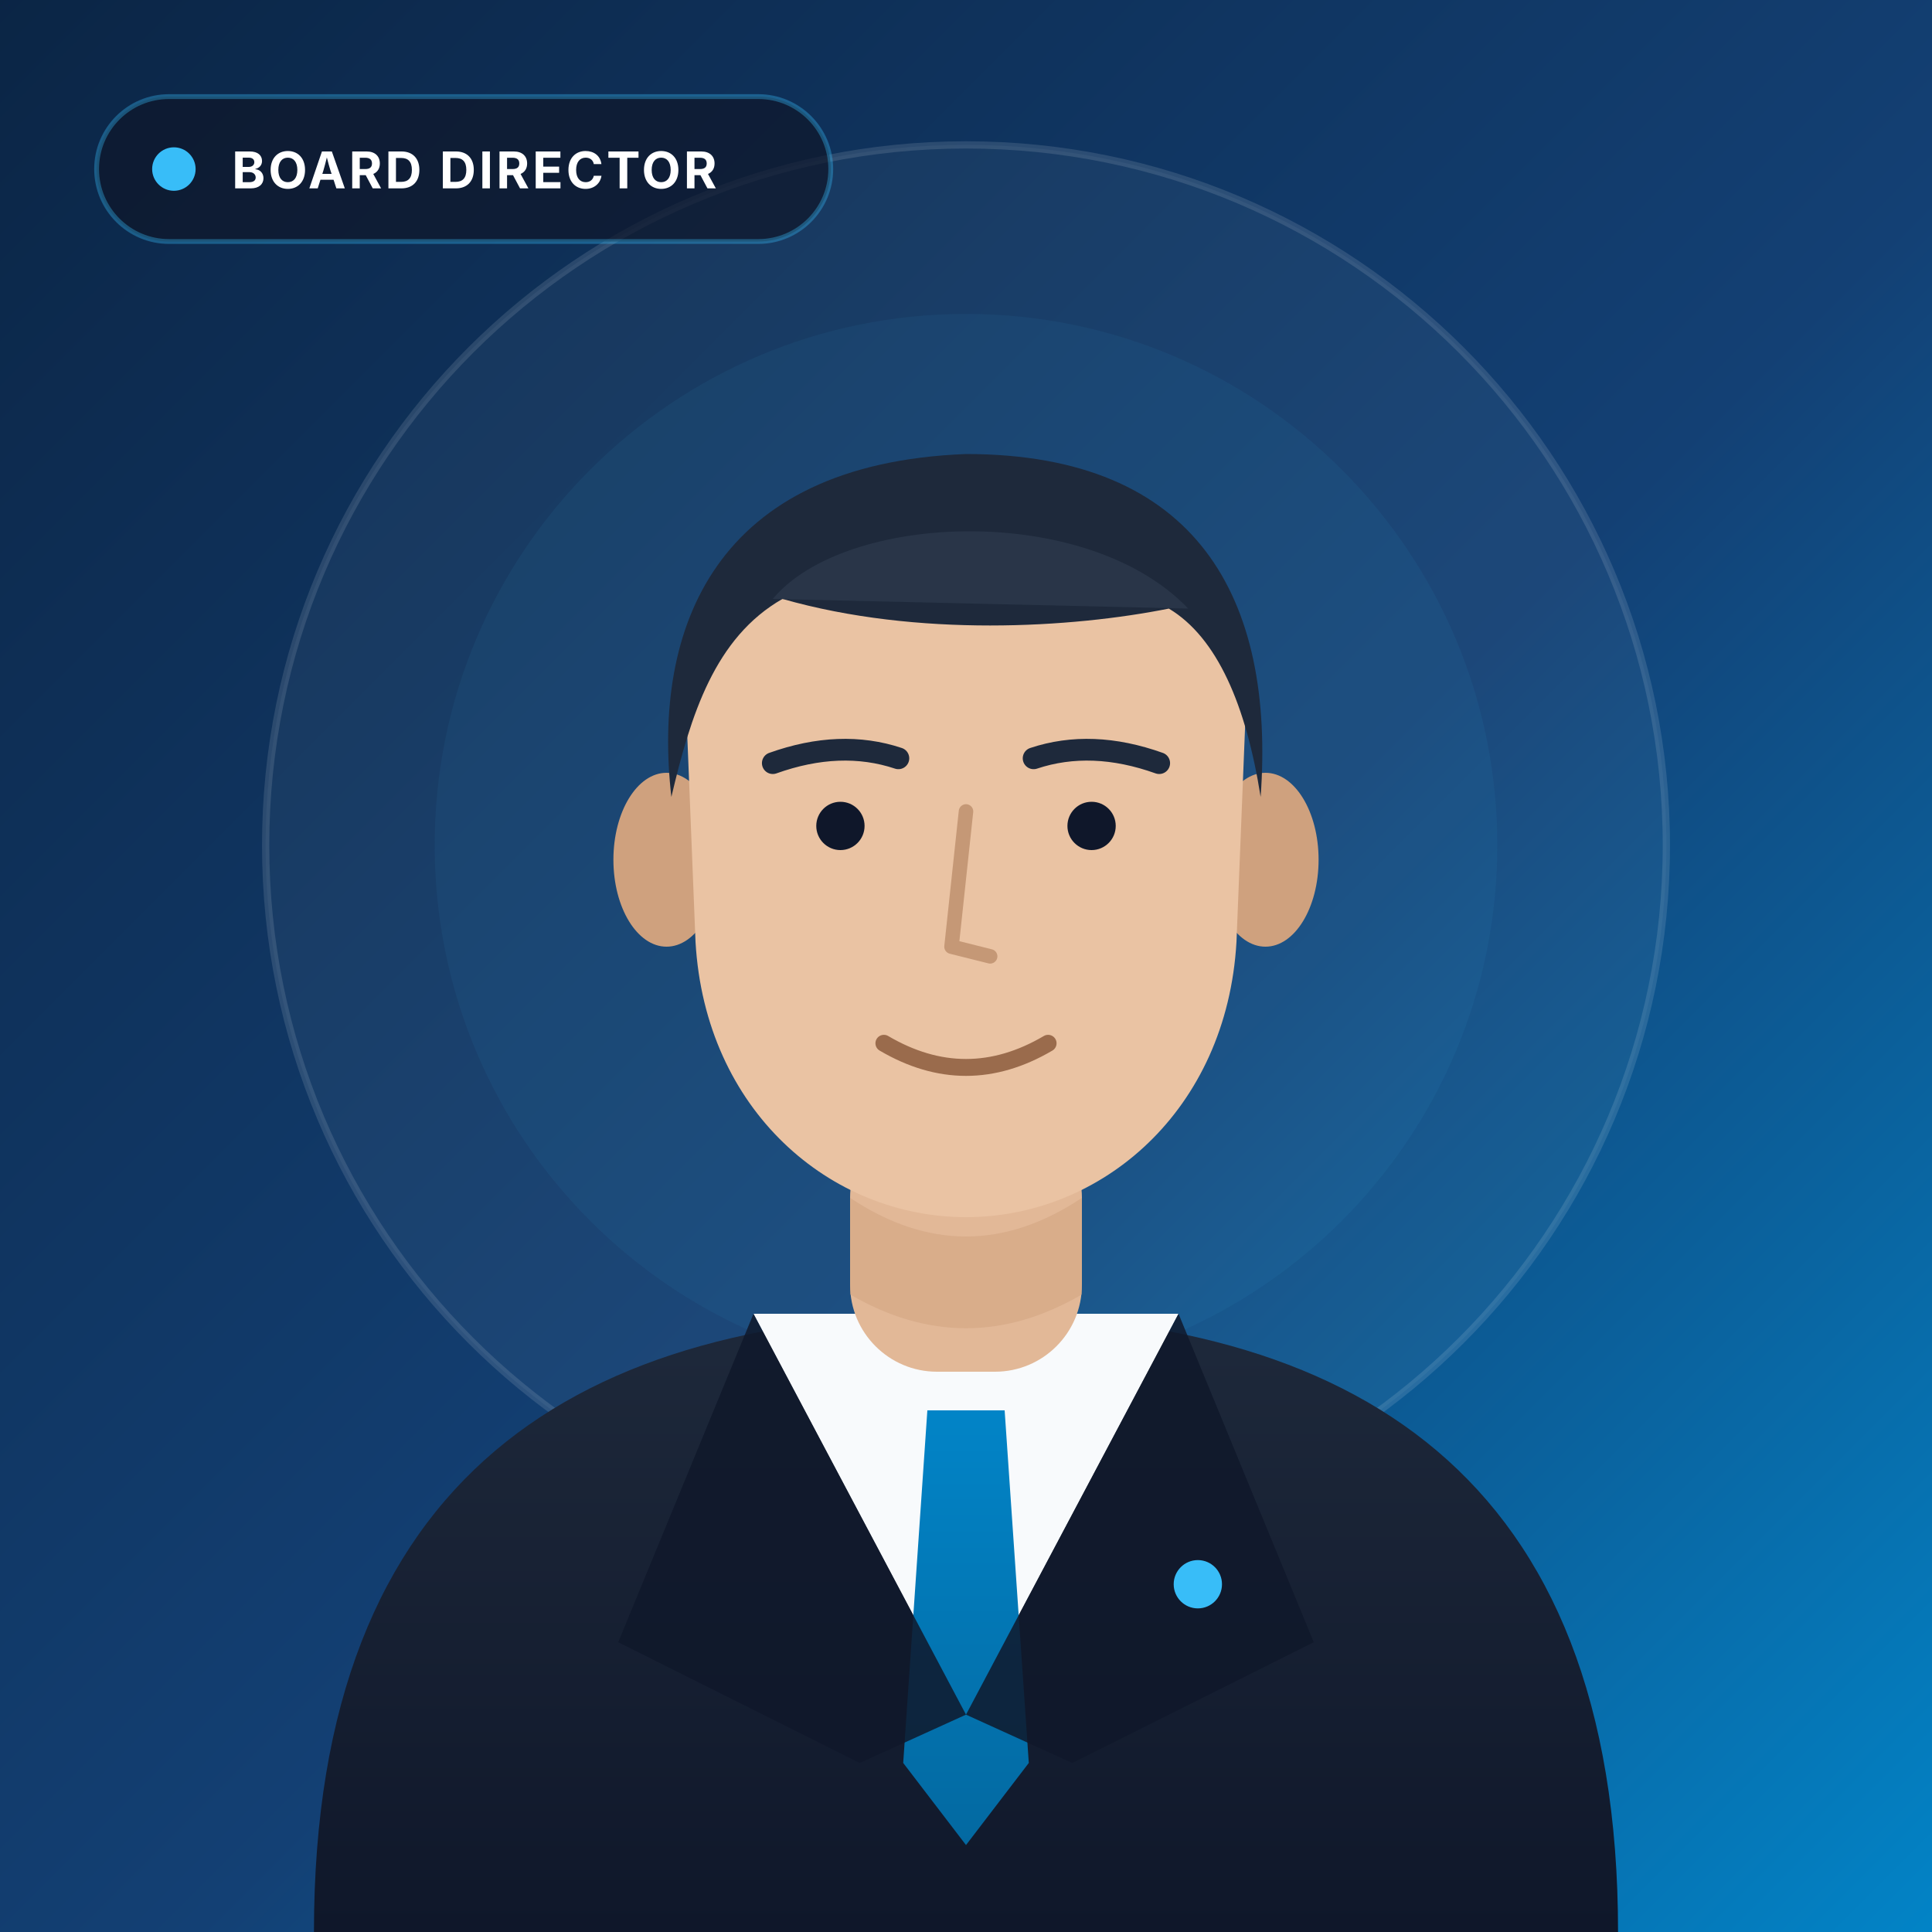
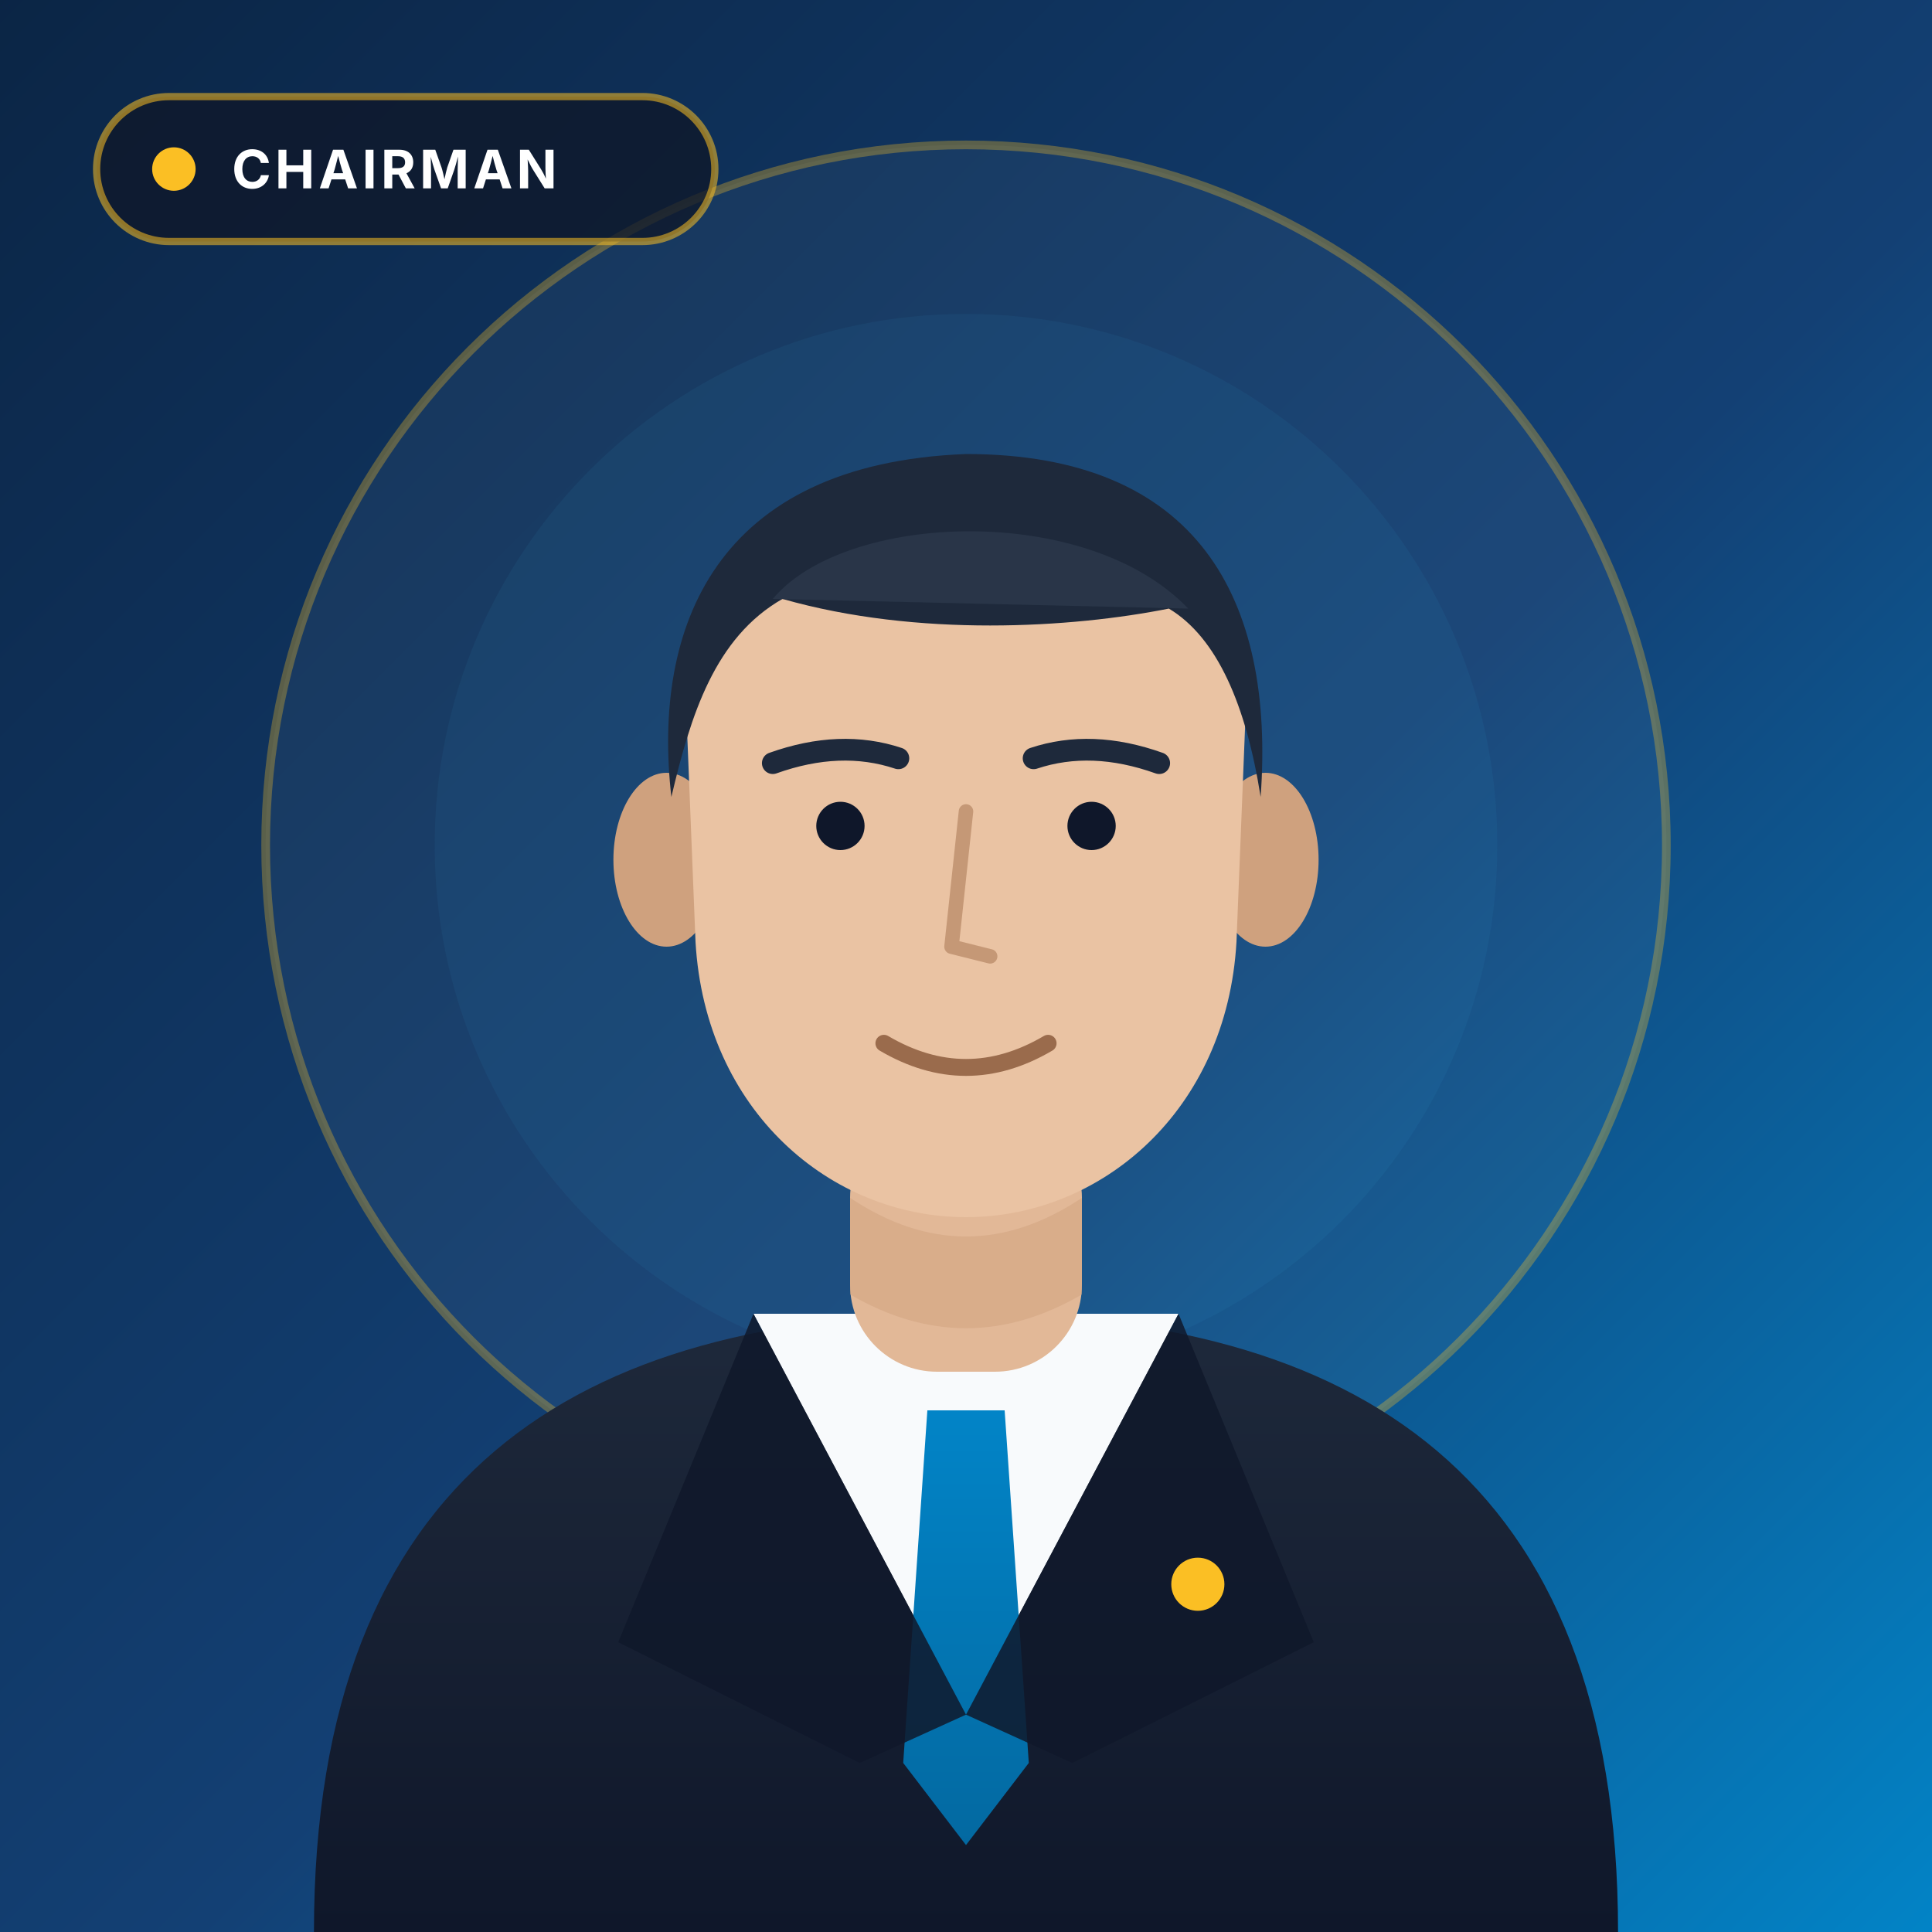
<svg xmlns="http://www.w3.org/2000/svg" viewBox="0 0 400 400" width="400" height="400">
  <defs>
    <linearGradient id="bgMale1" x1="0%" y1="0%" x2="100%" y2="100%">
      <stop offset="0%" stop-color="#0B2545" />
      <stop offset="55%" stop-color="#134074" />
      <stop offset="100%" stop-color="#0284C7" />
    </linearGradient>
    <linearGradient id="suitMale1" x1="0%" y1="0%" x2="0%" y2="100%">
      <stop offset="0%" stop-color="#1E293B" />
      <stop offset="100%" stop-color="#0F172A" />
    </linearGradient>
    <linearGradient id="tieMale1" x1="0%" y1="0%" x2="0%" y2="100%">
      <stop offset="0%" stop-color="#0284C7" />
      <stop offset="100%" stop-color="#0369A1" />
    </linearGradient>
    <clipPath id="circleClip1">
      <rect x="0" y="0" width="400" height="400" />
    </clipPath>
  </defs>
  <g clip-path="url(#circleClip1)">
    <rect width="400" height="400" fill="url(#bgMale1)" />
-     <circle cx="200" cy="175" r="145" fill="rgba(255,255,255,0.04)" stroke="rgba(255,255,255,0.12)" stroke-width="1.5" />
+     <circle cx="200" cy="175" r="145" fill="rgba(255,255,255,0.04)" stroke="rgba(251,191,36,0.32)" stroke-width="1.8" />
    <circle cx="200" cy="175" r="110" fill="rgba(56,189,248,0.06)" />
    <path d="M 65,400 C 65,305 120,272 200,272 C 280,272 335,305 335,400 Z" fill="url(#suitMale1)" />
    <path d="M 156,272 L 200,355 L 244,272 Z" fill="#F8FAFC" />
    <path d="M 192,292 L 208,292 L 213,365 L 200,382 L 187,365 Z" fill="url(#tieMale1)" />
    <path d="M 156,272 L 128,340 L 178,365 L 200,355 Z" fill="#0F172A" opacity="0.85" />
    <path d="M 244,272 L 272,340 L 222,365 L 200,355 Z" fill="#0F172A" opacity="0.85" />
-     <circle cx="248" cy="328" r="5" fill="#38BDF8" />
+     <circle cx="248" cy="328" r="5.5" fill="#FBBF24" />
    <rect x="176" y="230" width="48" height="54" rx="18" fill="#E2B897" />
    <path d="M 176,248 Q 200,264 224,248 L 224,268 Q 200,282 176,268 Z" fill="#CFA17E" opacity="0.5" />
    <ellipse cx="138" cy="178" rx="11" ry="18" fill="#CFA17E" />
    <ellipse cx="262" cy="178" rx="11" ry="18" fill="#CFA17E" />
    <path d="M 142,145 C 142,102 258,102 258,145 L 256,195 C 254,230 228,252 200,252 C 172,252 146,230 144,195 Z" fill="#EAC3A3" />
    <path d="M 160,158 Q 174,153 186,157" stroke="#1E293B" stroke-width="4.5" stroke-linecap="round" fill="none" />
    <path d="M 214,157 Q 226,153 240,158" stroke="#1E293B" stroke-width="4.5" stroke-linecap="round" fill="none" />
    <circle cx="174" cy="171" r="5" fill="#0F172A" />
    <circle cx="226" cy="171" r="5" fill="#0F172A" />
    <path d="M 200,168 L 197,196 L 205,198" stroke="#C59876" stroke-width="3" stroke-linecap="round" stroke-linejoin="round" fill="none" />
    <path d="M 183,216 Q 200,226 217,216" stroke="#9A6B4C" stroke-width="3.5" stroke-linecap="round" fill="none" />
    <path d="M 139,165 C 135,130 148,96 200,94 C 248,94 264,124 261,165 C 258,146 252,132 242,126 C 222,130 190,132 162,124 C 148,132 143,148 139,165 Z" fill="#1E293B" />
    <path d="M 160,124 C 175,106 225,104 246,126" fill="#334155" opacity="0.5" />
-     <rect x="20" y="20" width="152" height="30" rx="15" fill="rgba(15, 23, 42, 0.72)" stroke="rgba(56, 189, 248, 0.35)" stroke-width="1" />
-     <circle cx="36" cy="35" r="4.5" fill="#38BDF8" />
-     <text x="48" y="39" font-family="'Plus Jakarta Sans', 'Inter', sans-serif" font-size="10.5" font-weight="700" fill="#FFFFFF" letter-spacing="0.6px">BOARD DIRECTOR</text>
+     <rect x="20" y="20" width="128" height="30" rx="15" fill="rgba(15, 23, 42, 0.78)" stroke="rgba(251, 191, 36, 0.55)" stroke-width="1.5" />
+     <circle cx="36" cy="35" r="4.5" fill="#FBBF24" />
+     <text x="48" y="39" font-family="'Plus Jakarta Sans', 'Inter', sans-serif" font-size="11" font-weight="700" fill="#FFFFFF" letter-spacing="0.8px">CHAIRMAN</text>
  </g>
</svg>
